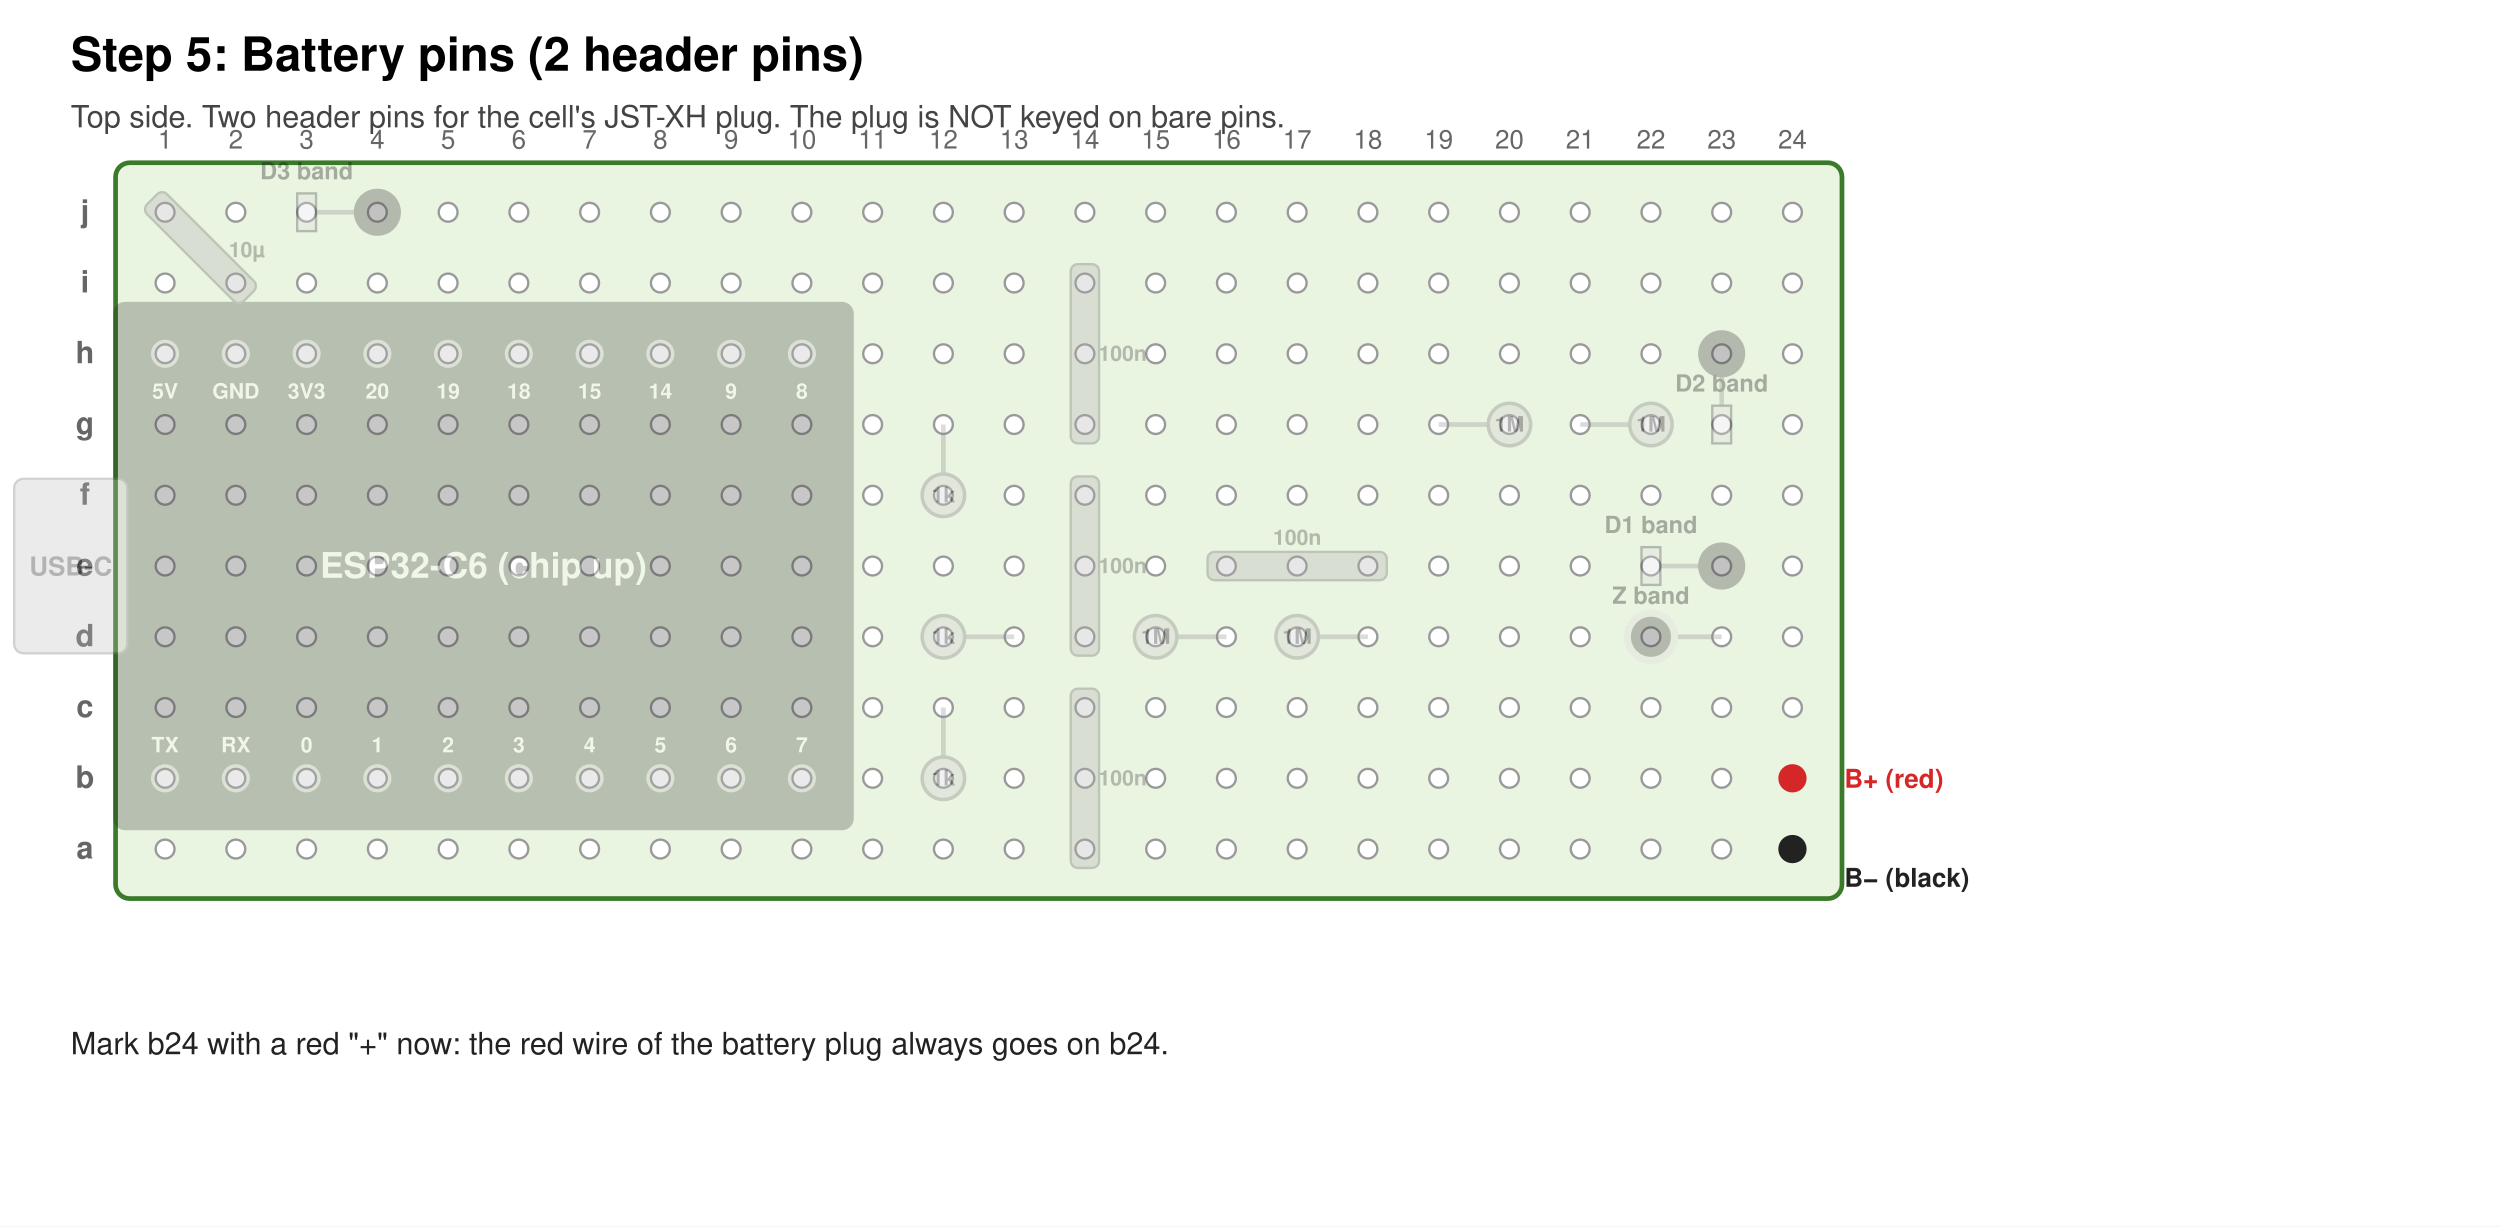
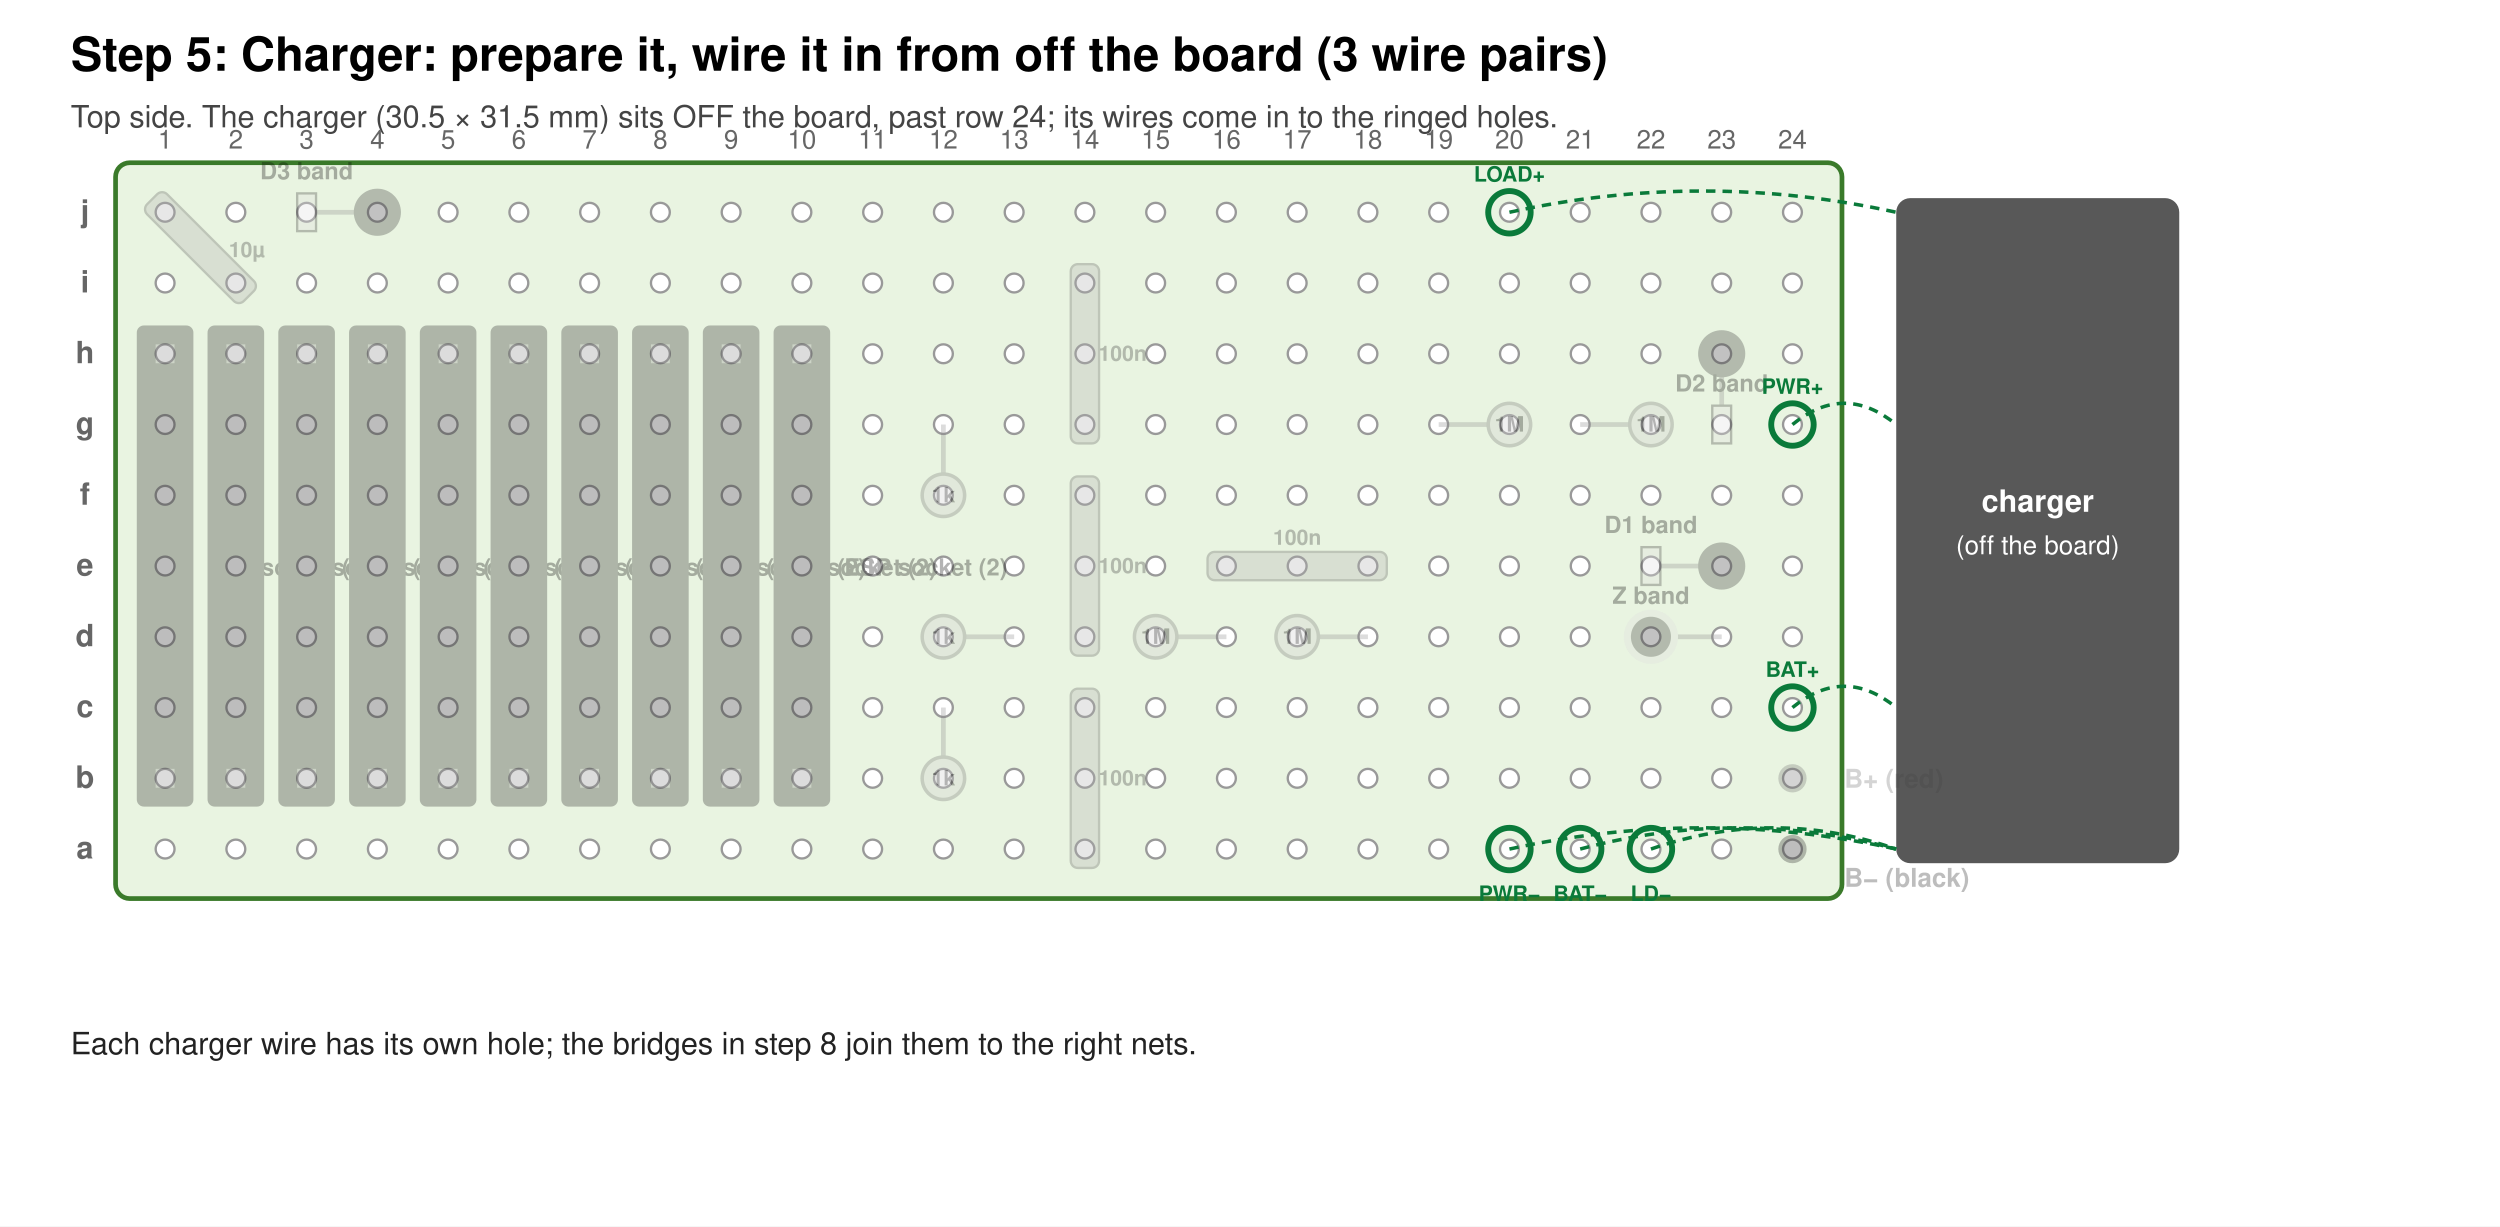
<svg xmlns="http://www.w3.org/2000/svg" width="1060" height="520" font-family="Helvetica,Arial">
  <defs>
    <filter id="mute">
      <feColorMatrix type="saturate" values="0" />
    </filter>
  </defs>
  <rect width="100%" height="100%" fill="#ffffff" />
-   <text x="30" y="30" font-size="20" font-weight="bold">Step 5: Battery pins (2 header pins)</text>
-   <text x="30" y="54" font-size="13" fill="#444">Top side. Two header pins for the cell's JST-XH plug. The plug is NOT keyed on bare pins.</text>
+   <text x="30" y="30" font-size="20" font-weight="bold">Step 5: Charger: prepare it, wire it in from off the board (3 wire pairs)</text>
+   <text x="30" y="54" font-size="13" fill="#444">Top side. The charger (30.5 × 31.5 mm) sits OFF the board, past row 24; its wires come in to the ringed holes.</text>
  <rect x="49" y="69" width="732" height="312" rx="6" fill="#e9f4e1" stroke="#3a7a2a" stroke-width="2" />
  <text x="70" y="63" font-size="11" fill="#666" text-anchor="middle">1</text>
  <text x="100" y="63" font-size="11" fill="#666" text-anchor="middle">2</text>
  <text x="130" y="63" font-size="11" fill="#666" text-anchor="middle">3</text>
  <text x="160" y="63" font-size="11" fill="#666" text-anchor="middle">4</text>
  <text x="190" y="63" font-size="11" fill="#666" text-anchor="middle">5</text>
  <text x="220" y="63" font-size="11" fill="#666" text-anchor="middle">6</text>
  <text x="250" y="63" font-size="11" fill="#666" text-anchor="middle">7</text>
  <text x="280" y="63" font-size="11" fill="#666" text-anchor="middle">8</text>
  <text x="310" y="63" font-size="11" fill="#666" text-anchor="middle">9</text>
  <text x="340" y="63" font-size="11" fill="#666" text-anchor="middle">10</text>
  <text x="370" y="63" font-size="11" fill="#666" text-anchor="middle">11</text>
  <text x="400" y="63" font-size="11" fill="#666" text-anchor="middle">12</text>
  <text x="430" y="63" font-size="11" fill="#666" text-anchor="middle">13</text>
  <text x="460" y="63" font-size="11" fill="#666" text-anchor="middle">14</text>
  <text x="490" y="63" font-size="11" fill="#666" text-anchor="middle">15</text>
  <text x="520" y="63" font-size="11" fill="#666" text-anchor="middle">16</text>
  <text x="550" y="63" font-size="11" fill="#666" text-anchor="middle">17</text>
  <text x="580" y="63" font-size="11" fill="#666" text-anchor="middle">18</text>
  <text x="610" y="63" font-size="11" fill="#666" text-anchor="middle">19</text>
  <text x="640" y="63" font-size="11" fill="#666" text-anchor="middle">20</text>
  <text x="670" y="63" font-size="11" fill="#666" text-anchor="middle">21</text>
  <text x="700" y="63" font-size="11" fill="#666" text-anchor="middle">22</text>
  <text x="730" y="63" font-size="11" fill="#666" text-anchor="middle">23</text>
  <text x="760" y="63" font-size="11" fill="#666" text-anchor="middle">24</text>
  <text x="36" y="364" font-size="13" font-weight="bold" fill="#666" text-anchor="middle">a</text>
  <text x="36" y="334" font-size="13" font-weight="bold" fill="#666" text-anchor="middle">b</text>
  <text x="36" y="304" font-size="13" font-weight="bold" fill="#666" text-anchor="middle">c</text>
  <text x="36" y="274" font-size="13" font-weight="bold" fill="#666" text-anchor="middle">d</text>
  <text x="36" y="244" font-size="13" font-weight="bold" fill="#666" text-anchor="middle">e</text>
  <text x="36" y="214" font-size="13" font-weight="bold" fill="#666" text-anchor="middle">f</text>
  <text x="36" y="184" font-size="13" font-weight="bold" fill="#666" text-anchor="middle">g</text>
  <text x="36" y="154" font-size="13" font-weight="bold" fill="#666" text-anchor="middle">h</text>
  <text x="36" y="124" font-size="13" font-weight="bold" fill="#666" text-anchor="middle">i</text>
  <text x="36" y="94" font-size="13" font-weight="bold" fill="#666" text-anchor="middle">j</text>
  <circle cx="70" cy="360" r="4" fill="#fff" stroke="#999" />
  <circle cx="70" cy="330" r="4" fill="#fff" stroke="#999" />
  <circle cx="70" cy="300" r="4" fill="#fff" stroke="#999" />
  <circle cx="70" cy="270" r="4" fill="#fff" stroke="#999" />
  <circle cx="70" cy="240" r="4" fill="#fff" stroke="#999" />
  <circle cx="70" cy="210" r="4" fill="#fff" stroke="#999" />
  <circle cx="70" cy="180" r="4" fill="#fff" stroke="#999" />
  <circle cx="70" cy="150" r="4" fill="#fff" stroke="#999" />
  <circle cx="70" cy="120" r="4" fill="#fff" stroke="#999" />
  <circle cx="70" cy="90" r="4" fill="#fff" stroke="#999" />
  <circle cx="100" cy="360" r="4" fill="#fff" stroke="#999" />
  <circle cx="100" cy="330" r="4" fill="#fff" stroke="#999" />
  <circle cx="100" cy="300" r="4" fill="#fff" stroke="#999" />
  <circle cx="100" cy="270" r="4" fill="#fff" stroke="#999" />
  <circle cx="100" cy="240" r="4" fill="#fff" stroke="#999" />
  <circle cx="100" cy="210" r="4" fill="#fff" stroke="#999" />
  <circle cx="100" cy="180" r="4" fill="#fff" stroke="#999" />
  <circle cx="100" cy="150" r="4" fill="#fff" stroke="#999" />
  <circle cx="100" cy="120" r="4" fill="#fff" stroke="#999" />
  <circle cx="100" cy="90" r="4" fill="#fff" stroke="#999" />
  <circle cx="130" cy="360" r="4" fill="#fff" stroke="#999" />
  <circle cx="130" cy="330" r="4" fill="#fff" stroke="#999" />
  <circle cx="130" cy="300" r="4" fill="#fff" stroke="#999" />
  <circle cx="130" cy="270" r="4" fill="#fff" stroke="#999" />
  <circle cx="130" cy="240" r="4" fill="#fff" stroke="#999" />
  <circle cx="130" cy="210" r="4" fill="#fff" stroke="#999" />
  <circle cx="130" cy="180" r="4" fill="#fff" stroke="#999" />
  <circle cx="130" cy="150" r="4" fill="#fff" stroke="#999" />
  <circle cx="130" cy="120" r="4" fill="#fff" stroke="#999" />
  <circle cx="130" cy="90" r="4" fill="#fff" stroke="#999" />
  <circle cx="160" cy="360" r="4" fill="#fff" stroke="#999" />
  <circle cx="160" cy="330" r="4" fill="#fff" stroke="#999" />
  <circle cx="160" cy="300" r="4" fill="#fff" stroke="#999" />
  <circle cx="160" cy="270" r="4" fill="#fff" stroke="#999" />
  <circle cx="160" cy="240" r="4" fill="#fff" stroke="#999" />
  <circle cx="160" cy="210" r="4" fill="#fff" stroke="#999" />
  <circle cx="160" cy="180" r="4" fill="#fff" stroke="#999" />
  <circle cx="160" cy="150" r="4" fill="#fff" stroke="#999" />
  <circle cx="160" cy="120" r="4" fill="#fff" stroke="#999" />
  <circle cx="160" cy="90" r="4" fill="#fff" stroke="#999" />
  <circle cx="190" cy="360" r="4" fill="#fff" stroke="#999" />
  <circle cx="190" cy="330" r="4" fill="#fff" stroke="#999" />
  <circle cx="190" cy="300" r="4" fill="#fff" stroke="#999" />
  <circle cx="190" cy="270" r="4" fill="#fff" stroke="#999" />
  <circle cx="190" cy="240" r="4" fill="#fff" stroke="#999" />
  <circle cx="190" cy="210" r="4" fill="#fff" stroke="#999" />
  <circle cx="190" cy="180" r="4" fill="#fff" stroke="#999" />
  <circle cx="190" cy="150" r="4" fill="#fff" stroke="#999" />
  <circle cx="190" cy="120" r="4" fill="#fff" stroke="#999" />
  <circle cx="190" cy="90" r="4" fill="#fff" stroke="#999" />
  <circle cx="220" cy="360" r="4" fill="#fff" stroke="#999" />
  <circle cx="220" cy="330" r="4" fill="#fff" stroke="#999" />
  <circle cx="220" cy="300" r="4" fill="#fff" stroke="#999" />
  <circle cx="220" cy="270" r="4" fill="#fff" stroke="#999" />
  <circle cx="220" cy="240" r="4" fill="#fff" stroke="#999" />
  <circle cx="220" cy="210" r="4" fill="#fff" stroke="#999" />
  <circle cx="220" cy="180" r="4" fill="#fff" stroke="#999" />
  <circle cx="220" cy="150" r="4" fill="#fff" stroke="#999" />
  <circle cx="220" cy="120" r="4" fill="#fff" stroke="#999" />
  <circle cx="220" cy="90" r="4" fill="#fff" stroke="#999" />
  <circle cx="250" cy="360" r="4" fill="#fff" stroke="#999" />
  <circle cx="250" cy="330" r="4" fill="#fff" stroke="#999" />
  <circle cx="250" cy="300" r="4" fill="#fff" stroke="#999" />
  <circle cx="250" cy="270" r="4" fill="#fff" stroke="#999" />
  <circle cx="250" cy="240" r="4" fill="#fff" stroke="#999" />
  <circle cx="250" cy="210" r="4" fill="#fff" stroke="#999" />
  <circle cx="250" cy="180" r="4" fill="#fff" stroke="#999" />
  <circle cx="250" cy="150" r="4" fill="#fff" stroke="#999" />
  <circle cx="250" cy="120" r="4" fill="#fff" stroke="#999" />
  <circle cx="250" cy="90" r="4" fill="#fff" stroke="#999" />
  <circle cx="280" cy="360" r="4" fill="#fff" stroke="#999" />
  <circle cx="280" cy="330" r="4" fill="#fff" stroke="#999" />
  <circle cx="280" cy="300" r="4" fill="#fff" stroke="#999" />
  <circle cx="280" cy="270" r="4" fill="#fff" stroke="#999" />
  <circle cx="280" cy="240" r="4" fill="#fff" stroke="#999" />
  <circle cx="280" cy="210" r="4" fill="#fff" stroke="#999" />
  <circle cx="280" cy="180" r="4" fill="#fff" stroke="#999" />
  <circle cx="280" cy="150" r="4" fill="#fff" stroke="#999" />
  <circle cx="280" cy="120" r="4" fill="#fff" stroke="#999" />
  <circle cx="280" cy="90" r="4" fill="#fff" stroke="#999" />
  <circle cx="310" cy="360" r="4" fill="#fff" stroke="#999" />
  <circle cx="310" cy="330" r="4" fill="#fff" stroke="#999" />
  <circle cx="310" cy="300" r="4" fill="#fff" stroke="#999" />
  <circle cx="310" cy="270" r="4" fill="#fff" stroke="#999" />
  <circle cx="310" cy="240" r="4" fill="#fff" stroke="#999" />
  <circle cx="310" cy="210" r="4" fill="#fff" stroke="#999" />
  <circle cx="310" cy="180" r="4" fill="#fff" stroke="#999" />
  <circle cx="310" cy="150" r="4" fill="#fff" stroke="#999" />
  <circle cx="310" cy="120" r="4" fill="#fff" stroke="#999" />
  <circle cx="310" cy="90" r="4" fill="#fff" stroke="#999" />
  <circle cx="340" cy="360" r="4" fill="#fff" stroke="#999" />
  <circle cx="340" cy="330" r="4" fill="#fff" stroke="#999" />
  <circle cx="340" cy="300" r="4" fill="#fff" stroke="#999" />
  <circle cx="340" cy="270" r="4" fill="#fff" stroke="#999" />
  <circle cx="340" cy="240" r="4" fill="#fff" stroke="#999" />
  <circle cx="340" cy="210" r="4" fill="#fff" stroke="#999" />
  <circle cx="340" cy="180" r="4" fill="#fff" stroke="#999" />
  <circle cx="340" cy="150" r="4" fill="#fff" stroke="#999" />
  <circle cx="340" cy="120" r="4" fill="#fff" stroke="#999" />
  <circle cx="340" cy="90" r="4" fill="#fff" stroke="#999" />
  <circle cx="370" cy="360" r="4" fill="#fff" stroke="#999" />
  <circle cx="370" cy="330" r="4" fill="#fff" stroke="#999" />
  <circle cx="370" cy="300" r="4" fill="#fff" stroke="#999" />
  <circle cx="370" cy="270" r="4" fill="#fff" stroke="#999" />
  <circle cx="370" cy="240" r="4" fill="#fff" stroke="#999" />
  <circle cx="370" cy="210" r="4" fill="#fff" stroke="#999" />
  <circle cx="370" cy="180" r="4" fill="#fff" stroke="#999" />
  <circle cx="370" cy="150" r="4" fill="#fff" stroke="#999" />
  <circle cx="370" cy="120" r="4" fill="#fff" stroke="#999" />
  <circle cx="370" cy="90" r="4" fill="#fff" stroke="#999" />
  <circle cx="400" cy="360" r="4" fill="#fff" stroke="#999" />
  <circle cx="400" cy="330" r="4" fill="#fff" stroke="#999" />
  <circle cx="400" cy="300" r="4" fill="#fff" stroke="#999" />
  <circle cx="400" cy="270" r="4" fill="#fff" stroke="#999" />
  <circle cx="400" cy="240" r="4" fill="#fff" stroke="#999" />
  <circle cx="400" cy="210" r="4" fill="#fff" stroke="#999" />
  <circle cx="400" cy="180" r="4" fill="#fff" stroke="#999" />
  <circle cx="400" cy="150" r="4" fill="#fff" stroke="#999" />
  <circle cx="400" cy="120" r="4" fill="#fff" stroke="#999" />
  <circle cx="400" cy="90" r="4" fill="#fff" stroke="#999" />
  <circle cx="430" cy="360" r="4" fill="#fff" stroke="#999" />
  <circle cx="430" cy="330" r="4" fill="#fff" stroke="#999" />
  <circle cx="430" cy="300" r="4" fill="#fff" stroke="#999" />
  <circle cx="430" cy="270" r="4" fill="#fff" stroke="#999" />
  <circle cx="430" cy="240" r="4" fill="#fff" stroke="#999" />
  <circle cx="430" cy="210" r="4" fill="#fff" stroke="#999" />
  <circle cx="430" cy="180" r="4" fill="#fff" stroke="#999" />
  <circle cx="430" cy="150" r="4" fill="#fff" stroke="#999" />
  <circle cx="430" cy="120" r="4" fill="#fff" stroke="#999" />
  <circle cx="430" cy="90" r="4" fill="#fff" stroke="#999" />
  <circle cx="460" cy="360" r="4" fill="#fff" stroke="#999" />
  <circle cx="460" cy="330" r="4" fill="#fff" stroke="#999" />
  <circle cx="460" cy="300" r="4" fill="#fff" stroke="#999" />
  <circle cx="460" cy="270" r="4" fill="#fff" stroke="#999" />
  <circle cx="460" cy="240" r="4" fill="#fff" stroke="#999" />
  <circle cx="460" cy="210" r="4" fill="#fff" stroke="#999" />
  <circle cx="460" cy="180" r="4" fill="#fff" stroke="#999" />
  <circle cx="460" cy="150" r="4" fill="#fff" stroke="#999" />
  <circle cx="460" cy="120" r="4" fill="#fff" stroke="#999" />
  <circle cx="460" cy="90" r="4" fill="#fff" stroke="#999" />
  <circle cx="490" cy="360" r="4" fill="#fff" stroke="#999" />
  <circle cx="490" cy="330" r="4" fill="#fff" stroke="#999" />
  <circle cx="490" cy="300" r="4" fill="#fff" stroke="#999" />
  <circle cx="490" cy="270" r="4" fill="#fff" stroke="#999" />
  <circle cx="490" cy="240" r="4" fill="#fff" stroke="#999" />
  <circle cx="490" cy="210" r="4" fill="#fff" stroke="#999" />
  <circle cx="490" cy="180" r="4" fill="#fff" stroke="#999" />
  <circle cx="490" cy="150" r="4" fill="#fff" stroke="#999" />
  <circle cx="490" cy="120" r="4" fill="#fff" stroke="#999" />
  <circle cx="490" cy="90" r="4" fill="#fff" stroke="#999" />
  <circle cx="520" cy="360" r="4" fill="#fff" stroke="#999" />
  <circle cx="520" cy="330" r="4" fill="#fff" stroke="#999" />
  <circle cx="520" cy="300" r="4" fill="#fff" stroke="#999" />
  <circle cx="520" cy="270" r="4" fill="#fff" stroke="#999" />
  <circle cx="520" cy="240" r="4" fill="#fff" stroke="#999" />
  <circle cx="520" cy="210" r="4" fill="#fff" stroke="#999" />
  <circle cx="520" cy="180" r="4" fill="#fff" stroke="#999" />
  <circle cx="520" cy="150" r="4" fill="#fff" stroke="#999" />
  <circle cx="520" cy="120" r="4" fill="#fff" stroke="#999" />
  <circle cx="520" cy="90" r="4" fill="#fff" stroke="#999" />
  <circle cx="550" cy="360" r="4" fill="#fff" stroke="#999" />
  <circle cx="550" cy="330" r="4" fill="#fff" stroke="#999" />
  <circle cx="550" cy="300" r="4" fill="#fff" stroke="#999" />
  <circle cx="550" cy="270" r="4" fill="#fff" stroke="#999" />
  <circle cx="550" cy="240" r="4" fill="#fff" stroke="#999" />
  <circle cx="550" cy="210" r="4" fill="#fff" stroke="#999" />
  <circle cx="550" cy="180" r="4" fill="#fff" stroke="#999" />
  <circle cx="550" cy="150" r="4" fill="#fff" stroke="#999" />
  <circle cx="550" cy="120" r="4" fill="#fff" stroke="#999" />
  <circle cx="550" cy="90" r="4" fill="#fff" stroke="#999" />
  <circle cx="580" cy="360" r="4" fill="#fff" stroke="#999" />
  <circle cx="580" cy="330" r="4" fill="#fff" stroke="#999" />
  <circle cx="580" cy="300" r="4" fill="#fff" stroke="#999" />
  <circle cx="580" cy="270" r="4" fill="#fff" stroke="#999" />
  <circle cx="580" cy="240" r="4" fill="#fff" stroke="#999" />
  <circle cx="580" cy="210" r="4" fill="#fff" stroke="#999" />
  <circle cx="580" cy="180" r="4" fill="#fff" stroke="#999" />
  <circle cx="580" cy="150" r="4" fill="#fff" stroke="#999" />
  <circle cx="580" cy="120" r="4" fill="#fff" stroke="#999" />
  <circle cx="580" cy="90" r="4" fill="#fff" stroke="#999" />
  <circle cx="610" cy="360" r="4" fill="#fff" stroke="#999" />
  <circle cx="610" cy="330" r="4" fill="#fff" stroke="#999" />
  <circle cx="610" cy="300" r="4" fill="#fff" stroke="#999" />
  <circle cx="610" cy="270" r="4" fill="#fff" stroke="#999" />
  <circle cx="610" cy="240" r="4" fill="#fff" stroke="#999" />
  <circle cx="610" cy="210" r="4" fill="#fff" stroke="#999" />
  <circle cx="610" cy="180" r="4" fill="#fff" stroke="#999" />
  <circle cx="610" cy="150" r="4" fill="#fff" stroke="#999" />
  <circle cx="610" cy="120" r="4" fill="#fff" stroke="#999" />
  <circle cx="610" cy="90" r="4" fill="#fff" stroke="#999" />
  <circle cx="640" cy="360" r="4" fill="#fff" stroke="#999" />
  <circle cx="640" cy="330" r="4" fill="#fff" stroke="#999" />
  <circle cx="640" cy="300" r="4" fill="#fff" stroke="#999" />
  <circle cx="640" cy="270" r="4" fill="#fff" stroke="#999" />
  <circle cx="640" cy="240" r="4" fill="#fff" stroke="#999" />
  <circle cx="640" cy="210" r="4" fill="#fff" stroke="#999" />
  <circle cx="640" cy="180" r="4" fill="#fff" stroke="#999" />
  <circle cx="640" cy="150" r="4" fill="#fff" stroke="#999" />
  <circle cx="640" cy="120" r="4" fill="#fff" stroke="#999" />
  <circle cx="640" cy="90" r="4" fill="#fff" stroke="#999" />
  <circle cx="670" cy="360" r="4" fill="#fff" stroke="#999" />
  <circle cx="670" cy="330" r="4" fill="#fff" stroke="#999" />
  <circle cx="670" cy="300" r="4" fill="#fff" stroke="#999" />
  <circle cx="670" cy="270" r="4" fill="#fff" stroke="#999" />
  <circle cx="670" cy="240" r="4" fill="#fff" stroke="#999" />
  <circle cx="670" cy="210" r="4" fill="#fff" stroke="#999" />
  <circle cx="670" cy="180" r="4" fill="#fff" stroke="#999" />
  <circle cx="670" cy="150" r="4" fill="#fff" stroke="#999" />
  <circle cx="670" cy="120" r="4" fill="#fff" stroke="#999" />
  <circle cx="670" cy="90" r="4" fill="#fff" stroke="#999" />
  <circle cx="700" cy="360" r="4" fill="#fff" stroke="#999" />
  <circle cx="700" cy="330" r="4" fill="#fff" stroke="#999" />
  <circle cx="700" cy="300" r="4" fill="#fff" stroke="#999" />
  <circle cx="700" cy="270" r="4" fill="#fff" stroke="#999" />
  <circle cx="700" cy="240" r="4" fill="#fff" stroke="#999" />
  <circle cx="700" cy="210" r="4" fill="#fff" stroke="#999" />
  <circle cx="700" cy="180" r="4" fill="#fff" stroke="#999" />
  <circle cx="700" cy="150" r="4" fill="#fff" stroke="#999" />
  <circle cx="700" cy="120" r="4" fill="#fff" stroke="#999" />
  <circle cx="700" cy="90" r="4" fill="#fff" stroke="#999" />
  <circle cx="730" cy="360" r="4" fill="#fff" stroke="#999" />
  <circle cx="730" cy="330" r="4" fill="#fff" stroke="#999" />
  <circle cx="730" cy="300" r="4" fill="#fff" stroke="#999" />
  <circle cx="730" cy="270" r="4" fill="#fff" stroke="#999" />
  <circle cx="730" cy="240" r="4" fill="#fff" stroke="#999" />
  <circle cx="730" cy="210" r="4" fill="#fff" stroke="#999" />
  <circle cx="730" cy="180" r="4" fill="#fff" stroke="#999" />
  <circle cx="730" cy="150" r="4" fill="#fff" stroke="#999" />
  <circle cx="730" cy="120" r="4" fill="#fff" stroke="#999" />
  <circle cx="730" cy="90" r="4" fill="#fff" stroke="#999" />
  <circle cx="760" cy="360" r="4" fill="#fff" stroke="#999" />
  <circle cx="760" cy="330" r="4" fill="#fff" stroke="#999" />
  <circle cx="760" cy="300" r="4" fill="#fff" stroke="#999" />
  <circle cx="760" cy="270" r="4" fill="#fff" stroke="#999" />
  <circle cx="760" cy="240" r="4" fill="#fff" stroke="#999" />
  <circle cx="760" cy="210" r="4" fill="#fff" stroke="#999" />
  <circle cx="760" cy="180" r="4" fill="#fff" stroke="#999" />
  <circle cx="760" cy="150" r="4" fill="#fff" stroke="#999" />
  <circle cx="760" cy="120" r="4" fill="#fff" stroke="#999" />
  <circle cx="760" cy="90" r="4" fill="#fff" stroke="#999" />
  <g filter="url(#mute)" opacity="0.3">
-     <rect x="48" y="128" width="314" height="224" rx="5" fill="#1b1b1b" opacity="0.85" />
-     <rect x="6" y="203" width="48" height="74" rx="4" fill="#bbb" stroke="#666" />
-     <text x="30" y="244" font-size="11" text-anchor="middle" font-weight="bold">USB-C</text>
-     <circle cx="70" cy="330" r="6" fill="#e0b040" />
-     <text x="70" y="319" font-size="9" fill="#fff" text-anchor="middle" font-weight="bold">TX</text>
-     <circle cx="100" cy="330" r="6" fill="#e0b040" />
-     <text x="100" y="319" font-size="9" fill="#fff" text-anchor="middle" font-weight="bold">RX</text>
-     <circle cx="130" cy="330" r="6" fill="#e0b040" />
-     <text x="130" y="319" font-size="9" fill="#fff" text-anchor="middle" font-weight="bold">0</text>
-     <circle cx="160" cy="330" r="6" fill="#e0b040" />
-     <text x="160" y="319" font-size="9" fill="#fff" text-anchor="middle" font-weight="bold">1</text>
-     <circle cx="190" cy="330" r="6" fill="#e0b040" />
-     <text x="190" y="319" font-size="9" fill="#fff" text-anchor="middle" font-weight="bold">2</text>
-     <circle cx="220" cy="330" r="6" fill="#e0b040" />
-     <text x="220" y="319" font-size="9" fill="#fff" text-anchor="middle" font-weight="bold">3</text>
-     <circle cx="250" cy="330" r="6" fill="#e0b040" />
-     <text x="250" y="319" font-size="9" fill="#fff" text-anchor="middle" font-weight="bold">4</text>
-     <circle cx="280" cy="330" r="6" fill="#e0b040" />
-     <text x="280" y="319" font-size="9" fill="#fff" text-anchor="middle" font-weight="bold">5</text>
-     <circle cx="310" cy="330" r="6" fill="#e0b040" />
-     <text x="310" y="319" font-size="9" fill="#fff" text-anchor="middle" font-weight="bold">6</text>
-     <circle cx="340" cy="330" r="6" fill="#e0b040" />
-     <text x="340" y="319" font-size="9" fill="#fff" text-anchor="middle" font-weight="bold">7</text>
-     <circle cx="70" cy="150" r="6" fill="#e0b040" />
-     <text x="70" y="169" font-size="9" fill="#fff" text-anchor="middle" font-weight="bold">5V</text>
-     <circle cx="100" cy="150" r="6" fill="#e0b040" />
-     <text x="100" y="169" font-size="9" fill="#fff" text-anchor="middle" font-weight="bold">GND</text>
-     <circle cx="130" cy="150" r="6" fill="#e0b040" />
-     <text x="130" y="169" font-size="9" fill="#fff" text-anchor="middle" font-weight="bold">3V3</text>
-     <circle cx="160" cy="150" r="6" fill="#e0b040" />
-     <text x="160" y="169" font-size="9" fill="#fff" text-anchor="middle" font-weight="bold">20</text>
-     <circle cx="190" cy="150" r="6" fill="#e0b040" />
-     <text x="190" y="169" font-size="9" fill="#fff" text-anchor="middle" font-weight="bold">19</text>
-     <circle cx="220" cy="150" r="6" fill="#e0b040" />
-     <text x="220" y="169" font-size="9" fill="#fff" text-anchor="middle" font-weight="bold">18</text>
-     <circle cx="250" cy="150" r="6" fill="#e0b040" />
-     <text x="250" y="169" font-size="9" fill="#fff" text-anchor="middle" font-weight="bold">15</text>
-     <circle cx="280" cy="150" r="6" fill="#e0b040" />
-     <text x="280" y="169" font-size="9" fill="#fff" text-anchor="middle" font-weight="bold">14</text>
-     <circle cx="310" cy="150" r="6" fill="#e0b040" />
-     <text x="310" y="169" font-size="9" fill="#fff" text-anchor="middle" font-weight="bold">9</text>
-     <circle cx="340" cy="150" r="6" fill="#e0b040" />
-     <text x="340" y="169" font-size="9" fill="#fff" text-anchor="middle" font-weight="bold">8</text>
-     <text x="205" y="245" font-size="15" fill="#fff" text-anchor="middle" font-weight="bold">ESP32-C6 (chip up)</text>
    <line x1="490" y1="270" x2="520" y2="270" stroke="#888" stroke-width="2" />
    <circle cx="490" cy="270" r="9" fill="#e8c88a" stroke="#8a6a2a" stroke-width="1.5" />
    <text x="490" y="273" font-size="9" text-anchor="middle" font-weight="bold">1M</text>
    <line x1="550" y1="270" x2="580" y2="270" stroke="#888" stroke-width="2" />
    <circle cx="550" cy="270" r="9" fill="#e8c88a" stroke="#8a6a2a" stroke-width="1.5" />
    <text x="550" y="273" font-size="9" text-anchor="middle" font-weight="bold">1M</text>
    <line x1="700" y1="180" x2="670" y2="180" stroke="#888" stroke-width="2" />
    <circle cx="700" cy="180" r="9" fill="#e8c88a" stroke="#8a6a2a" stroke-width="1.5" />
    <text x="700" y="183" font-size="9" text-anchor="middle" font-weight="bold">1M</text>
    <line x1="640" y1="180" x2="610" y2="180" stroke="#888" stroke-width="2" />
    <circle cx="640" cy="180" r="9" fill="#e8c88a" stroke="#8a6a2a" stroke-width="1.5" />
    <text x="640" y="183" font-size="9" text-anchor="middle" font-weight="bold">1M</text>
    <line x1="400" y1="330" x2="400" y2="300" stroke="#888" stroke-width="2" />
    <circle cx="400" cy="330" r="9" fill="#e8c88a" stroke="#8a6a2a" stroke-width="1.5" />
    <text x="400" y="333" font-size="9" text-anchor="middle" font-weight="bold">1k</text>
    <line x1="400" y1="270" x2="430" y2="270" stroke="#888" stroke-width="2" />
    <circle cx="400" cy="270" r="9" fill="#e8c88a" stroke="#8a6a2a" stroke-width="1.5" />
    <text x="400" y="273" font-size="9" text-anchor="middle" font-weight="bold">1k</text>
    <line x1="400" y1="210" x2="400" y2="180" stroke="#888" stroke-width="2" />
    <circle cx="400" cy="210" r="9" fill="#e8c88a" stroke="#8a6a2a" stroke-width="1.5" />
    <text x="400" y="213" font-size="9" text-anchor="middle" font-weight="bold">1k</text>
    <line x1="160" y1="90" x2="130" y2="90" stroke="#888" stroke-width="2" />
    <circle cx="160" cy="90" r="10" fill="#333" />
    <rect x="126" y="82" width="8" height="16" fill="#ddd" stroke="#333" />
    <text x="130" y="76" font-size="10" fill="#000" text-anchor="middle" font-weight="bold">D3 band</text>
    <line x1="730" y1="240" x2="700" y2="240" stroke="#888" stroke-width="2" />
    <circle cx="730" cy="240" r="10" fill="#333" />
    <rect x="696" y="232" width="8" height="16" fill="#ddd" stroke="#333" />
    <text x="700" y="226" font-size="10" fill="#000" text-anchor="middle" font-weight="bold">D1 band</text>
    <line x1="730" y1="150" x2="730" y2="180" stroke="#888" stroke-width="2" />
    <circle cx="730" cy="150" r="10" fill="#333" />
    <rect x="726" y="172" width="8" height="16" fill="#ddd" stroke="#333" />
    <text x="730" y="166" font-size="10" fill="#000" text-anchor="middle" font-weight="bold">D2 band</text>
    <line x1="700" y1="270" x2="730" y2="270" stroke="#888" stroke-width="2" />
    <circle cx="700" cy="270" r="10" fill="#333" />
    <circle cx="700" cy="270" r="10" fill="none" stroke="#ddd" stroke-width="3" />
    <text x="700" y="256" font-size="10" fill="#000" text-anchor="middle" font-weight="bold">Z band</text>
    <rect x="56" y="99" width="58" height="12" rx="3" fill="#7fb2e5" stroke="#2a5a8a" transform="rotate(45.0 85 105)" />
    <text x="97" y="109" font-size="9" fill="#0b2e55" font-weight="bold">10µ</text>
    <rect x="512" y="234" width="76" height="12" rx="3" fill="#7fb2e5" stroke="#2a5a8a" />
    <text x="550" y="231" font-size="9" text-anchor="middle" fill="#0b2e55" font-weight="bold">100n</text>
    <rect x="454" y="292" width="12" height="76" rx="3" fill="#7fb2e5" stroke="#2a5a8a" />
    <text x="476" y="333" font-size="9" text-anchor="middle" fill="#0b2e55" font-weight="bold">100n</text>
    <rect x="454" y="202" width="12" height="76" rx="3" fill="#7fb2e5" stroke="#2a5a8a" />
    <text x="476" y="243" font-size="9" text-anchor="middle" fill="#0b2e55" font-weight="bold">100n</text>
    <rect x="454" y="112" width="12" height="76" rx="3" fill="#7fb2e5" stroke="#2a5a8a" />
    <text x="476" y="153" font-size="9" text-anchor="middle" fill="#0b2e55" font-weight="bold">100n</text>
+     <rect x="58" y="138" width="24" height="204" rx="3" fill="#222" />
+     <rect x="66" y="326" width="8" height="8" fill="#888" />
+     <rect x="66" y="146" width="8" height="8" fill="#888" />
+     <text x="88" y="244" font-size="10" text-anchor="start" font-weight="bold">ESP socket (2)</text>
+     <rect x="88" y="138" width="24" height="204" rx="3" fill="#222" />
+     <rect x="96" y="326" width="8" height="8" fill="#888" />
+     <rect x="96" y="146" width="8" height="8" fill="#888" />
+     <text x="118" y="244" font-size="10" text-anchor="start" font-weight="bold">ESP socket (2)</text>
+     <rect x="118" y="138" width="24" height="204" rx="3" fill="#222" />
+     <rect x="126" y="326" width="8" height="8" fill="#888" />
+     <rect x="126" y="146" width="8" height="8" fill="#888" />
+     <text x="148" y="244" font-size="10" text-anchor="start" font-weight="bold">ESP socket (2)</text>
+     <rect x="148" y="138" width="24" height="204" rx="3" fill="#222" />
+     <rect x="156" y="326" width="8" height="8" fill="#888" />
+     <rect x="156" y="146" width="8" height="8" fill="#888" />
+     <text x="178" y="244" font-size="10" text-anchor="start" font-weight="bold">ESP socket (2)</text>
+     <rect x="178" y="138" width="24" height="204" rx="3" fill="#222" />
+     <rect x="186" y="326" width="8" height="8" fill="#888" />
+     <rect x="186" y="146" width="8" height="8" fill="#888" />
+     <text x="208" y="244" font-size="10" text-anchor="start" font-weight="bold">ESP socket (2)</text>
+     <rect x="208" y="138" width="24" height="204" rx="3" fill="#222" />
+     <rect x="216" y="326" width="8" height="8" fill="#888" />
+     <rect x="216" y="146" width="8" height="8" fill="#888" />
+     <text x="238" y="244" font-size="10" text-anchor="start" font-weight="bold">ESP socket (2)</text>
+     <rect x="238" y="138" width="24" height="204" rx="3" fill="#222" />
+     <rect x="246" y="326" width="8" height="8" fill="#888" />
+     <rect x="246" y="146" width="8" height="8" fill="#888" />
+     <text x="268" y="244" font-size="10" text-anchor="start" font-weight="bold">ESP socket (2)</text>
+     <rect x="268" y="138" width="24" height="204" rx="3" fill="#222" />
+     <rect x="276" y="326" width="8" height="8" fill="#888" />
+     <rect x="276" y="146" width="8" height="8" fill="#888" />
+     <text x="298" y="244" font-size="10" text-anchor="start" font-weight="bold">ESP socket (2)</text>
+     <rect x="298" y="138" width="24" height="204" rx="3" fill="#222" />
+     <rect x="306" y="326" width="8" height="8" fill="#888" />
+     <rect x="306" y="146" width="8" height="8" fill="#888" />
+     <text x="328" y="244" font-size="10" text-anchor="start" font-weight="bold">ESP socket (2)</text>
+     <rect x="328" y="138" width="24" height="204" rx="3" fill="#222" />
+     <rect x="336" y="326" width="8" height="8" fill="#888" />
+     <rect x="336" y="146" width="8" height="8" fill="#888" />
+     <text x="358" y="244" font-size="10" text-anchor="start" font-weight="bold">ESP socket (2)</text>
+     <circle cx="760" cy="360" r="6" fill="#222" />
+     <text x="782" y="376" font-size="11" fill="#222" text-anchor="start" font-weight="bold">B− (black)</text>
+     <circle cx="760" cy="330" r="6" fill="#d62728" />
+     <text x="782" y="334" font-size="11" fill="#d62728" text-anchor="start" font-weight="bold">B+ (red)</text>
  </g>
-   <circle cx="760" cy="360" r="6" fill="#222" />
-   <text x="782" y="376" font-size="11" fill="#222" text-anchor="start" font-weight="bold">B− (black)</text>
-   <circle cx="760" cy="330" r="6" fill="#d62728" />
-   <text x="782" y="334" font-size="11" fill="#d62728" text-anchor="start" font-weight="bold">B+ (red)</text>
-   <text x="30" y="447" font-size="13" fill="#222">Mark b24 with a red "+" now: the red wire of the battery plug always goes on b24.</text>
+   <rect x="804" y="84" width="120" height="282" rx="6" fill="#3b3b3b" opacity="0.85" />
+   <text x="864" y="217" font-size="13" fill="#fff" text-anchor="middle" font-weight="bold">charger</text>
+   <text x="864" y="235" font-size="11" fill="#fff" text-anchor="middle">(off the board)</text>
+   <circle cx="760" cy="180" r="9" fill="none" stroke="#0a7a3a" stroke-width="2.5" />
+   <path d="M760 180 Q782 162 804 180" fill="none" stroke="#0a7a3a" stroke-width="1.5" stroke-dasharray="4,3" />
+   <text x="760" y="167" font-size="9" fill="#0a7a3a" text-anchor="middle" font-weight="bold">PWR+</text>
+   <circle cx="640" cy="360" r="9" fill="none" stroke="#0a7a3a" stroke-width="2.5" />
+   <path d="M640 360 Q722 342 804 360" fill="none" stroke="#0a7a3a" stroke-width="1.5" stroke-dasharray="4,3" />
+   <text x="640" y="382" font-size="9" fill="#0a7a3a" text-anchor="middle" font-weight="bold">PWR−</text>
+   <circle cx="760" cy="300" r="9" fill="none" stroke="#0a7a3a" stroke-width="2.5" />
+   <path d="M760 300 Q782 282 804 300" fill="none" stroke="#0a7a3a" stroke-width="1.5" stroke-dasharray="4,3" />
+   <text x="760" y="287" font-size="9" fill="#0a7a3a" text-anchor="middle" font-weight="bold">BAT+</text>
+   <circle cx="670" cy="360" r="9" fill="none" stroke="#0a7a3a" stroke-width="2.5" />
+   <path d="M670 360 Q737 342 804 360" fill="none" stroke="#0a7a3a" stroke-width="1.5" stroke-dasharray="4,3" />
+   <text x="670" y="382" font-size="9" fill="#0a7a3a" text-anchor="middle" font-weight="bold">BAT−</text>
+   <circle cx="640" cy="90" r="9" fill="none" stroke="#0a7a3a" stroke-width="2.5" />
+   <path d="M640 90 Q722 72 804 90" fill="none" stroke="#0a7a3a" stroke-width="1.5" stroke-dasharray="4,3" />
+   <text x="640" y="77" font-size="9" fill="#0a7a3a" text-anchor="middle" font-weight="bold">LOAD+</text>
+   <circle cx="700" cy="360" r="9" fill="none" stroke="#0a7a3a" stroke-width="2.5" />
+   <path d="M700 360 Q752 342 804 360" fill="none" stroke="#0a7a3a" stroke-width="1.5" stroke-dasharray="4,3" />
+   <text x="700" y="382" font-size="9" fill="#0a7a3a" text-anchor="middle" font-weight="bold">LD−</text>
+   <text x="30" y="447" font-size="13" fill="#222">Each charger wire has its own hole; the bridges in step 8 join them to the right nets.</text>
</svg>
